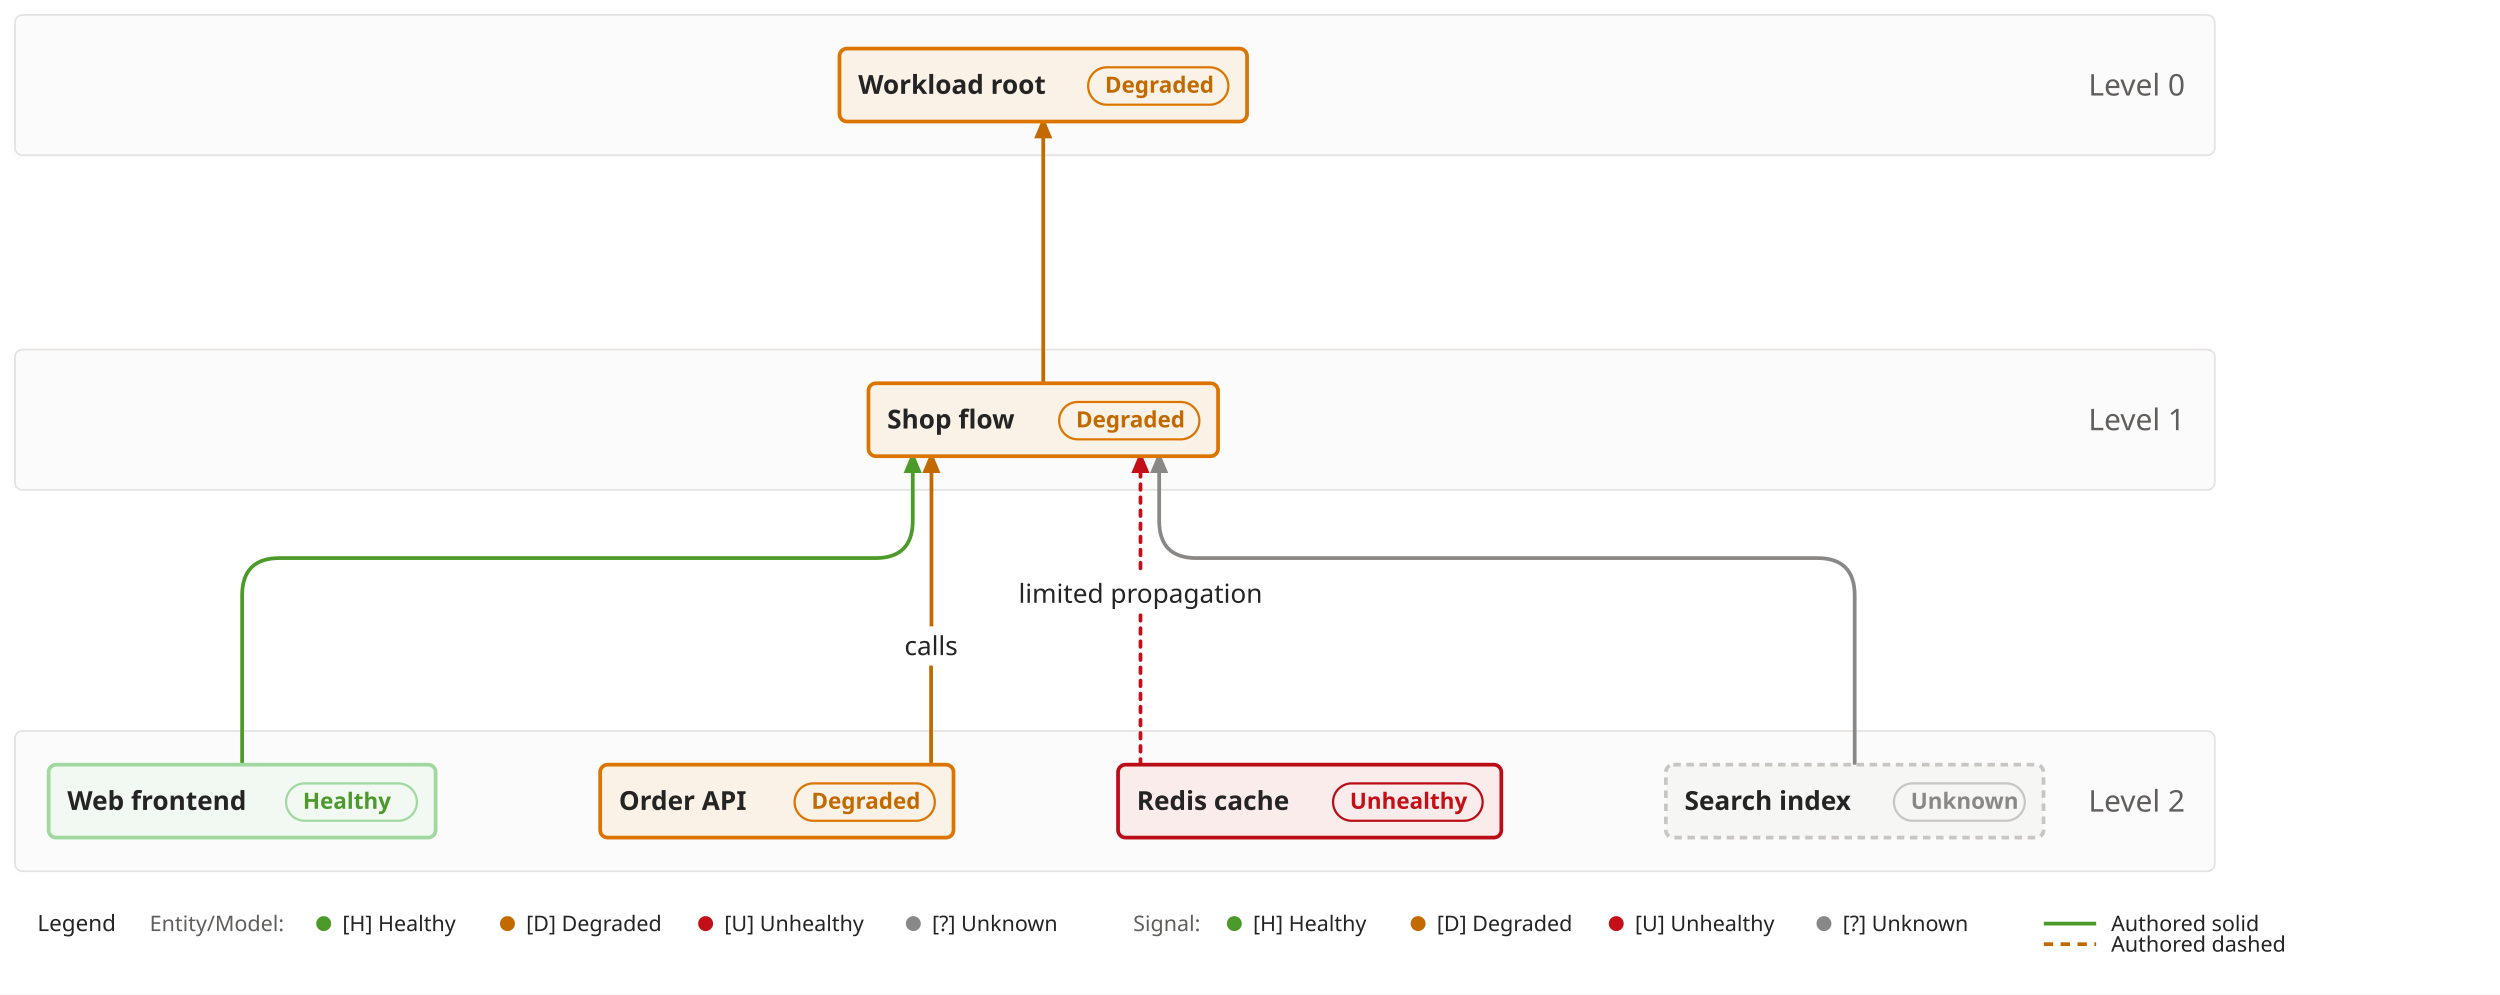
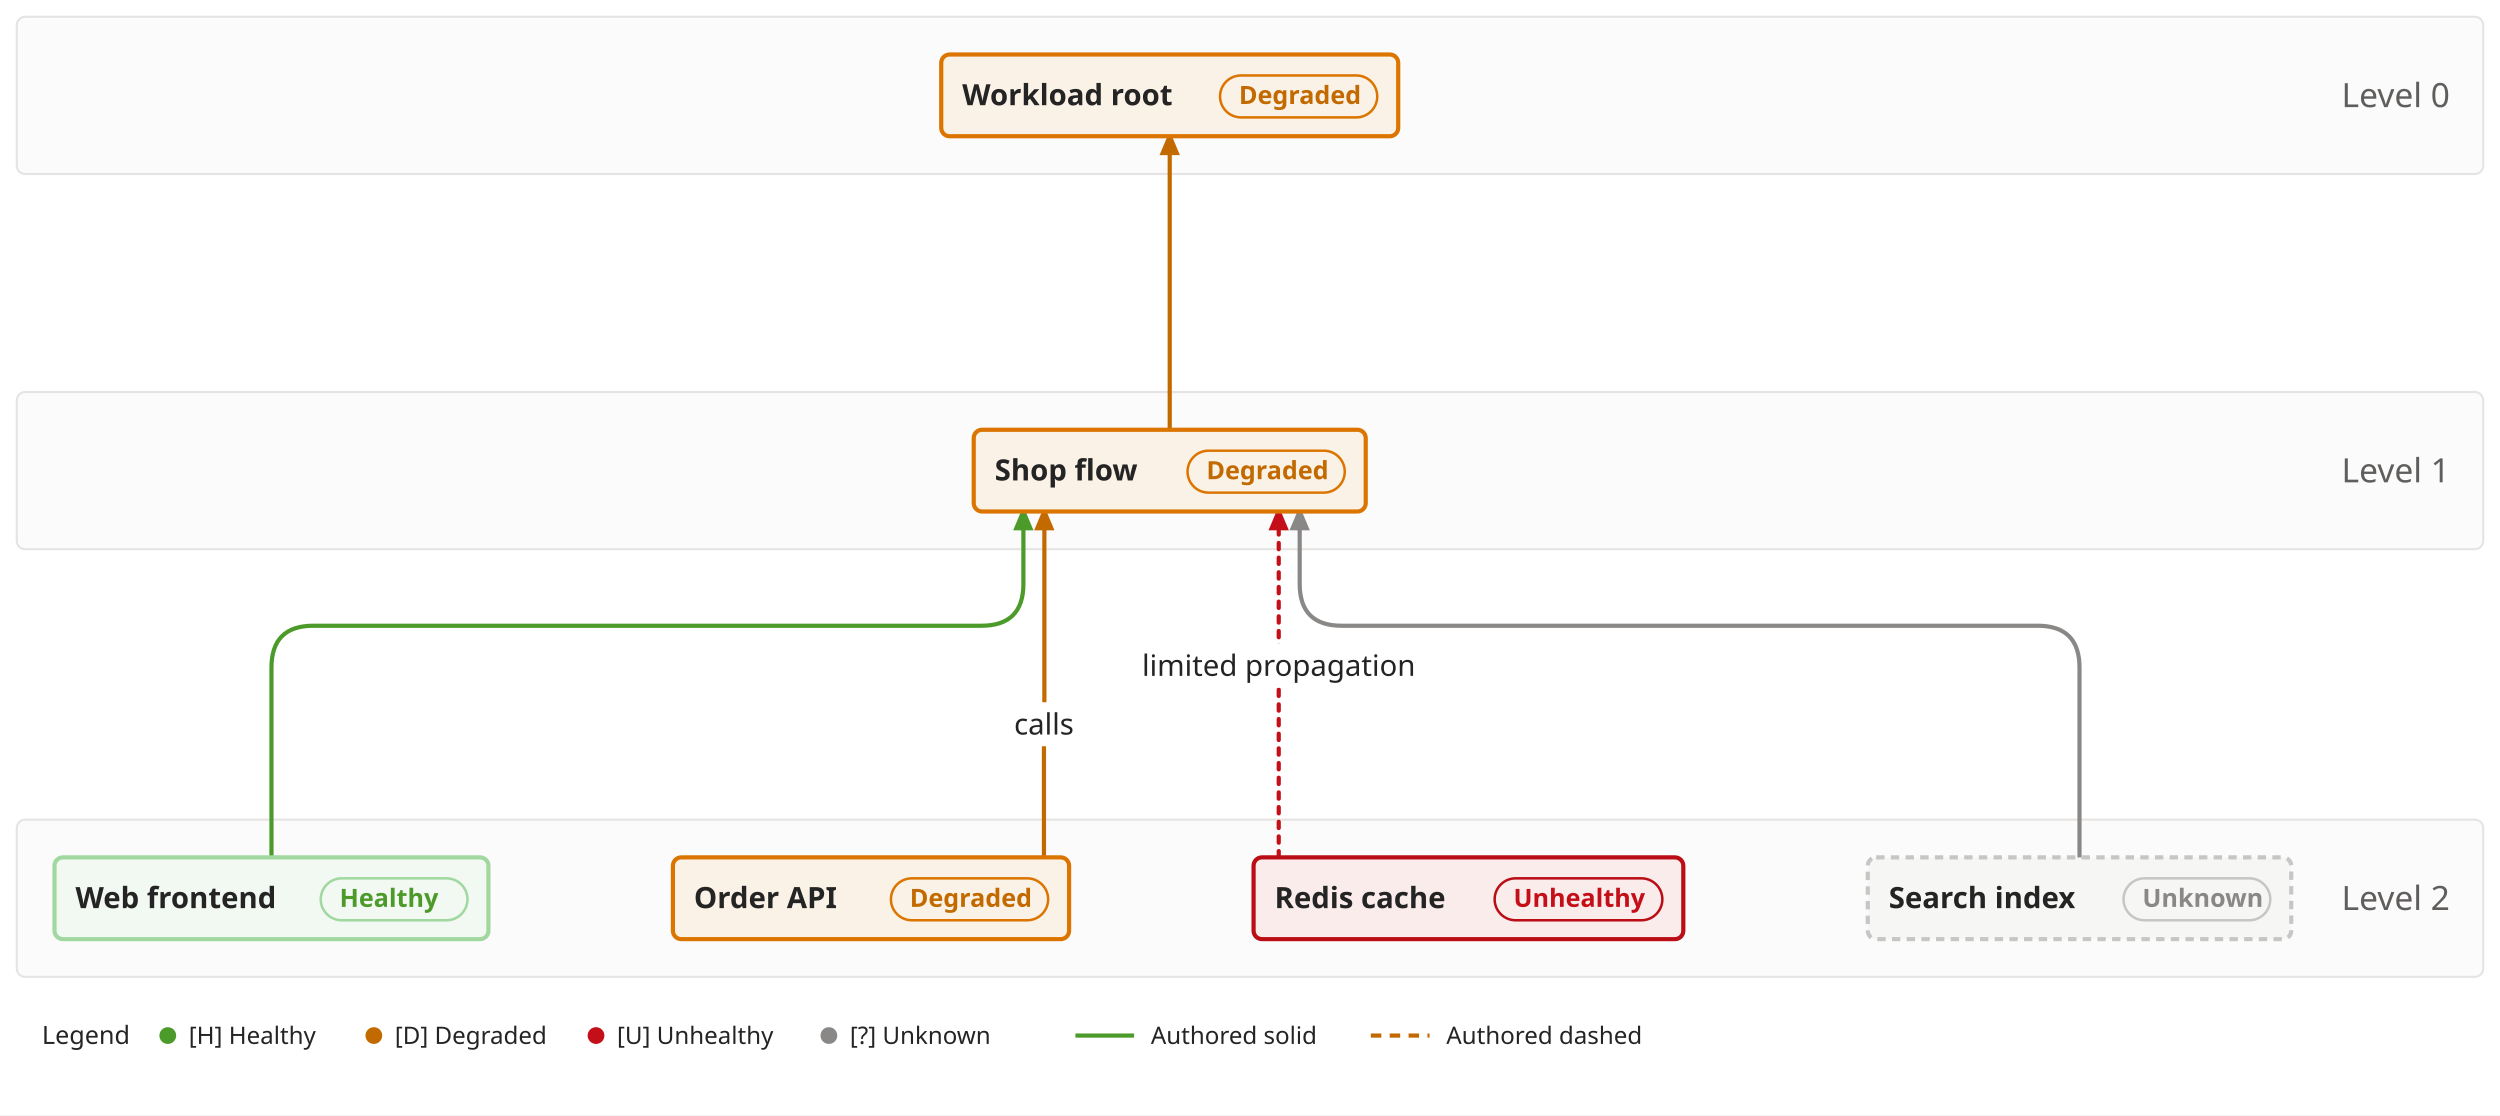
- <svg xmlns="http://www.w3.org/2000/svg" class="pele pele-flowchart ahm-root" style="font-family:Segoe UI, Arial Unicode MS, Arial, sans-serif;color:#242424;font:16px sans-serif;letter-spacing:normal;word-spacing:normal;text-transform:none;direction:ltr;" fill="#242424" aria-roledescription="flowchart" role="img" aria-labelledby="ahm-51655e83dc-title ahm-51655e83dc-desc" data-ahm-theme="portal" viewBox="0 0 1337.15 532" width="1337.15" height="532">
+ <svg xmlns="http://www.w3.org/2000/svg" class="pele pele-flowchart ahm-root" style="font-family:Segoe UI, Arial Unicode MS, Arial, sans-serif;color:#242424;font:16px sans-serif;letter-spacing:normal;word-spacing:normal;text-transform:none;direction:ltr;" fill="#242424" aria-roledescription="flowchart" role="img" aria-labelledby="ahm-51655e83dc-title ahm-51655e83dc-desc" data-ahm-theme="portal" viewBox="0 0 1192.59 532" width="1192.59" height="532">
  <rect class="ahm-bg" x="0" y="0" width="100%" height="100%" fill="#ffffff" />
  <g transform="translate(18,18)">
    <g class="pele-clusters">
      <g class="pele-cluster" data-id="lane_0">
        <rect x="-10" y="373" width="1176.59" height="75" fill="#faf9f8" fill-opacity="0.5" stroke="#e6e4e2" style="rx:4px;" />
        <text class="pele-cluster-label" fill="#605e5c" x="1099" y="416.1" text-anchor="start">Level 2</text>
      </g>
      <g class="pele-cluster" data-id="lane_1">
        <rect x="-10" y="169" width="1176.59" height="75" fill="#faf9f8" fill-opacity="0.5" stroke="#e6e4e2" style="rx:4px;" />
        <text class="pele-cluster-label" fill="#605e5c" x="1099" y="212.1" text-anchor="start">Level 1</text>
      </g>
      <g class="pele-cluster" data-id="lane_2">
        <rect x="-10" y="-10" width="1176.59" height="75" fill="#faf9f8" fill-opacity="0.5" stroke="#e6e4e2" style="rx:4px;" />
        <text class="pele-cluster-label" fill="#605e5c" x="1099" y="33.1" text-anchor="start">Level 0</text>
      </g>
    </g>
    <g class="pele-edges" fill="none" stroke="#605e5c" stroke-linecap="round">
      <g class="pele-edge" data-id="L_web_shop_0" style="stroke:#4c9a2a;stroke-width:2px;">
        <path d="M111.5 391.0 L111.5 300.5 Q111.5 280.5 131.5 280.5 L450.2 280.5 Q470.2 280.5 470.2 260.5 L470.2 233.0" />
        <path class="pele-marker" d="M470.17,226L473.53,234L466.81,234Z" fill="#4c9a2a" stroke="#4c9a2a" />
      </g>
      <g class="pele-edge" data-id="L_api_shop_0" style="stroke:#c26a00;stroke-width:2px;">
        <path d="M480.0 391.0 L480.0 327.6 Q480.0 327.5 480.1 327.5 L480.1 327.5 Q480.2 327.5 480.2 327.4 L480.2 233.0" />
        <path class="pele-marker" d="M480.17,226L483.53,234L476.81,234Z" fill="#c26a00" stroke="#c26a00" />
      </g>
      <g class="pele-edge" data-id="L_cache_shop_0" style="stroke:#c50f18;stroke-width:2px;">
        <path d="M592.0 391.0 L592.0 299.5 Q592.0 299.5 592.0 299.5 L592.0 299.5 Q592.0 299.5 592.0 299.5 L592.0 233.0" stroke-dasharray="3 4" />
        <path class="pele-marker" d="M591.98,226L595.34,234L588.62,234Z" fill="#c50f18" stroke="#c50f18" />
      </g>
      <g class="pele-edge" data-id="L_search_shop_0" style="stroke:#8a8886;stroke-width:2px;">
        <path d="M974.0 391.0 L974.0 300.5 Q974.0 280.5 954.0 280.5 L622.0 280.5 Q602.0 280.5 602.0 260.5 L602.0 233.0" />
        <path class="pele-marker" d="M601.98,226L605.34,234L598.62,234Z" fill="#8a8886" stroke="#8a8886" />
      </g>
      <g class="pele-edge" data-id="L_shop_root_0" style="stroke:#c26a00;stroke-width:2px;">
        <path d="M540.0 187.0 L540.0 54.0" />
        <path class="pele-marker" d="M540,47L543.36,55L536.64,55Z" fill="#c26a00" stroke="#c26a00" />
      </g>
    </g>
    <g class="pele-edge-labels" font-size="14">
      <g class="pele-edge-label" data-id="L_api_shop_0">
        <rect x="458.11" y="317" width="43.79" height="21" rx="3" fill="#ffffff" />
        <text x="480" y="332.4" text-anchor="middle">calls</text>
      </g>
      <g class="pele-edge-label" data-id="L_cache_shop_0">
        <rect x="515.24" y="289" width="153.52" height="21" rx="3" fill="#ffffff" />
        <text x="592" y="304.4" text-anchor="middle">limited propagation</text>
      </g>
    </g>
    <g class="pele-nodes">
      <g class="pele-node pele-shape-rect ahm_healthy ahm_card state-healthy" data-id="web" transform="translate(111.5,410.5)">
        <rect x="-103.5" y="-19.5" width="207" height="39" fill="#ffffff" stroke="#e6e4e2" style="rx:4px;fill:#f2f8f2;stroke:#a0d8a0;stroke-width:2px;" />
        <g class="ahm-node-content">
          <defs class="ahm-node-clips" />
          <g class="ahm-entity-header entity-state-healthy">
            <text class="ahm-entity-title" x="-93.5" y="4.7" font-size="14" fill="#242424" text-anchor="start" font-weight="700">
              <tspan x="-93.5" y="4.7">Web frontend</tspan>
            </text>
            <rect class="ahm-entity-status-badge entity-state-healthy" x="23.5" y="-9.5" width="70" height="20" rx="10" ry="10" fill="#f2f8f2" stroke="#a0d8a0" stroke-width="1.2" />
            <text class="ahm-entity-status-text entity-state-healthy" x="32.5" y="4.1" font-size="12" font-weight="600" fill="#4c9a2a" text-anchor="start">Healthy</text>
          </g>
        </g>
      </g>
      <g class="pele-node pele-shape-rect ahm_degraded ahm_card state-degraded" data-id="api" transform="translate(397.5,410.5)">
        <rect x="-94.5" y="-19.5" width="189" height="39" fill="#ffffff" stroke="#e6e4e2" style="rx:4px;fill:#fbf2e7;stroke:#db7500;stroke-width:2px;" />
        <g class="ahm-node-content">
          <defs class="ahm-node-clips" />
          <g class="ahm-entity-header entity-state-degraded">
            <text class="ahm-entity-title" x="-84.5" y="4.7" font-size="14" fill="#242424" text-anchor="start" font-weight="700">
              <tspan x="-84.5" y="4.7">Order API</tspan>
            </text>
            <rect class="ahm-entity-status-badge entity-state-degraded" x="9.5" y="-9.5" width="75" height="20" rx="10" ry="10" fill="#fbf2e7" stroke="#db7500" stroke-width="1.2" />
            <text class="ahm-entity-status-text entity-state-degraded" x="18.5" y="4.1" font-size="12" font-weight="600" fill="#c26a00" text-anchor="start">Degraded</text>
          </g>
        </g>
      </g>
      <g class="pele-node pele-shape-rect ahm_unhealthy ahm_card state-unhealthy" data-id="cache" transform="translate(682.5,410.5)">
        <rect x="-102.5" y="-19.5" width="205" height="39" fill="#ffffff" stroke="#e6e4e2" style="rx:4px;fill:#faeceb;stroke:#ba0d16;stroke-width:2px;" />
        <g class="ahm-node-content">
          <defs class="ahm-node-clips" />
          <g class="ahm-entity-header entity-state-unhealthy">
            <text class="ahm-entity-title" x="-92.5" y="4.7" font-size="14" fill="#242424" text-anchor="start" font-weight="700">
              <tspan x="-92.5" y="4.7">Redis cache</tspan>
            </text>
            <rect class="ahm-entity-status-badge entity-state-unhealthy" x="12.5" y="-9.5" width="80" height="20" rx="10" ry="10" fill="#faeceb" stroke="#ba0d16" stroke-width="1.2" />
            <text class="ahm-entity-status-text entity-state-unhealthy" x="21.5" y="4.1" font-size="12" font-weight="600" fill="#c50f18" text-anchor="start">Unhealthy</text>
          </g>
        </g>
      </g>
      <g class="pele-node pele-shape-rect ahm_unknown ahm_card state-unknown" data-id="search" transform="translate(974,410.5)">
        <rect x="-101" y="-19.5" width="202" height="39" fill="#ffffff" stroke="#e6e4e2" style="rx:4px;fill:#f6f6f5;stroke:#c8c6c4;stroke-width:2px;stroke-dasharray:4 3;" />
        <g class="ahm-node-content">
          <defs class="ahm-node-clips" />
          <g class="ahm-entity-header entity-state-unknown">
            <text class="ahm-entity-title" x="-91" y="4.7" font-size="14" fill="#242424" text-anchor="start" font-weight="700">
              <tspan x="-91" y="4.7">Search index</tspan>
            </text>
            <rect class="ahm-entity-status-badge entity-state-unknown" x="21" y="-9.5" width="70" height="20" rx="10" ry="10" fill="#f6f6f5" stroke="#c8c6c4" stroke-width="1.2" />
            <text class="ahm-entity-status-text entity-state-unknown" x="30" y="4.1" font-size="12" font-weight="600" fill="#8a8886" text-anchor="start">Unknown</text>
          </g>
        </g>
      </g>
      <g class="pele-node pele-shape-rect ahm_degraded ahm_card state-degraded" data-id="shop" transform="translate(540,206.5)">
        <rect x="-93.5" y="-19.5" width="187" height="39" fill="#ffffff" stroke="#e6e4e2" style="rx:4px;fill:#fbf2e7;stroke:#db7500;stroke-width:2px;" />
        <g class="ahm-node-content">
          <defs class="ahm-node-clips" />
          <g class="ahm-entity-header entity-state-degraded">
            <text class="ahm-entity-title" x="-83.5" y="4.7" font-size="14" fill="#242424" text-anchor="start" font-weight="700">
              <tspan x="-83.5" y="4.7">Shop flow</tspan>
            </text>
            <rect class="ahm-entity-status-badge entity-state-degraded" x="8.5" y="-9.5" width="75" height="20" rx="10" ry="10" fill="#fbf2e7" stroke="#db7500" stroke-width="1.2" />
            <text class="ahm-entity-status-text entity-state-degraded" x="17.5" y="4.1" font-size="12" font-weight="600" fill="#c26a00" text-anchor="start">Degraded</text>
          </g>
        </g>
      </g>
      <g class="pele-node pele-shape-rect ahm_degraded ahm_card state-degraded" data-id="root" transform="translate(540,27.5)">
        <rect x="-109" y="-19.5" width="218" height="39" fill="#ffffff" stroke="#e6e4e2" style="rx:4px;fill:#fbf2e7;stroke:#db7500;stroke-width:2px;" />
        <g class="ahm-node-content">
          <defs class="ahm-node-clips" />
          <g class="ahm-entity-header entity-state-degraded">
            <text class="ahm-entity-title" x="-99" y="4.7" font-size="14" fill="#242424" text-anchor="start" font-weight="700">
              <tspan x="-99" y="4.7">Workload root</tspan>
            </text>
            <rect class="ahm-entity-status-badge entity-state-degraded" x="24" y="-9.5" width="75" height="20" rx="10" ry="10" fill="#fbf2e7" stroke="#db7500" stroke-width="1.2" />
            <text class="ahm-entity-status-text entity-state-degraded" x="33" y="4.1" font-size="12" font-weight="600" fill="#c26a00" text-anchor="start">Degraded</text>
          </g>
        </g>
      </g>
    </g>
  </g>
  <g class="ahm-legend" transform="translate(0,0)">
    <text x="20" y="498" font-size="12" fill="#242424">Legend</text>
-     <text x="80.04" y="498" font-size="11.5" fill="#605e5c">Entity/Model:</text>
-     <g transform="translate(173.13,494)">
+     <g transform="translate(80.04,494)">
      <circle cx="0" cy="0" r="4" fill="#4c9a2a" />
      <text x="10" y="4" font-size="11.5" fill="#242424">[H] Healthy</text>
    </g>
-     <g transform="translate(271.42,494)">
+     <g transform="translate(178.34,494)">
      <circle cx="0" cy="0" r="4" fill="#c26a00" />
      <text x="10" y="4" font-size="11.5" fill="#242424">[D] Degraded</text>
    </g>
-     <g transform="translate(377.41,494)">
+     <g transform="translate(284.32,494)">
      <circle cx="0" cy="0" r="4" fill="#c50f18" />
      <text x="10" y="4" font-size="11.5" fill="#242424">[U] Unhealthy</text>
    </g>
-     <g transform="translate(488.5,494)">
+     <g transform="translate(395.41,494)">
      <circle cx="0" cy="0" r="4" fill="#8a8886" />
      <text x="10" y="4" font-size="11.5" fill="#242424">[?] Unknown</text>
    </g>
-     <text x="606.08" y="498" font-size="11.5" fill="#605e5c">Signal:</text>
-     <g transform="translate(660.19,494)">
-       <circle cx="0" cy="0" r="4" fill="#4c9a2a" />
-       <text x="10" y="4" font-size="11.5" fill="#242424">[H] Healthy</text>
-     </g>
-     <g transform="translate(758.49,494)">
-       <circle cx="0" cy="0" r="4" fill="#c26a00" />
-       <text x="10" y="4" font-size="11.5" fill="#242424">[D] Degraded</text>
-     </g>
-     <g transform="translate(864.47,494)">
-       <circle cx="0" cy="0" r="4" fill="#c50f18" />
-       <text x="10" y="4" font-size="11.5" fill="#242424">[U] Unhealthy</text>
-     </g>
-     <g transform="translate(975.56,494)">
-       <circle cx="0" cy="0" r="4" fill="#8a8886" />
-       <text x="10" y="4" font-size="11.5" fill="#242424">[?] Unknown</text>
-     </g>
-     <g transform="translate(1093.15,494)">
+     <g transform="translate(513,494)">
      <line x1="0" y1="0" x2="28" y2="0" stroke="#4c9a2a" stroke-width="2" />
      <text x="36" y="4" font-size="11.5" fill="#242424">Authored solid</text>
    </g>
-     <g transform="translate(1093.15,505)">
+     <g transform="translate(653.94,494)">
      <line x1="0" y1="0" x2="28" y2="0" stroke="#c26a00" stroke-width="2" stroke-dasharray="5 4" />
      <text x="36" y="4" font-size="11.5" fill="#242424">Authored dashed</text>
    </g>
  </g>
</svg>
